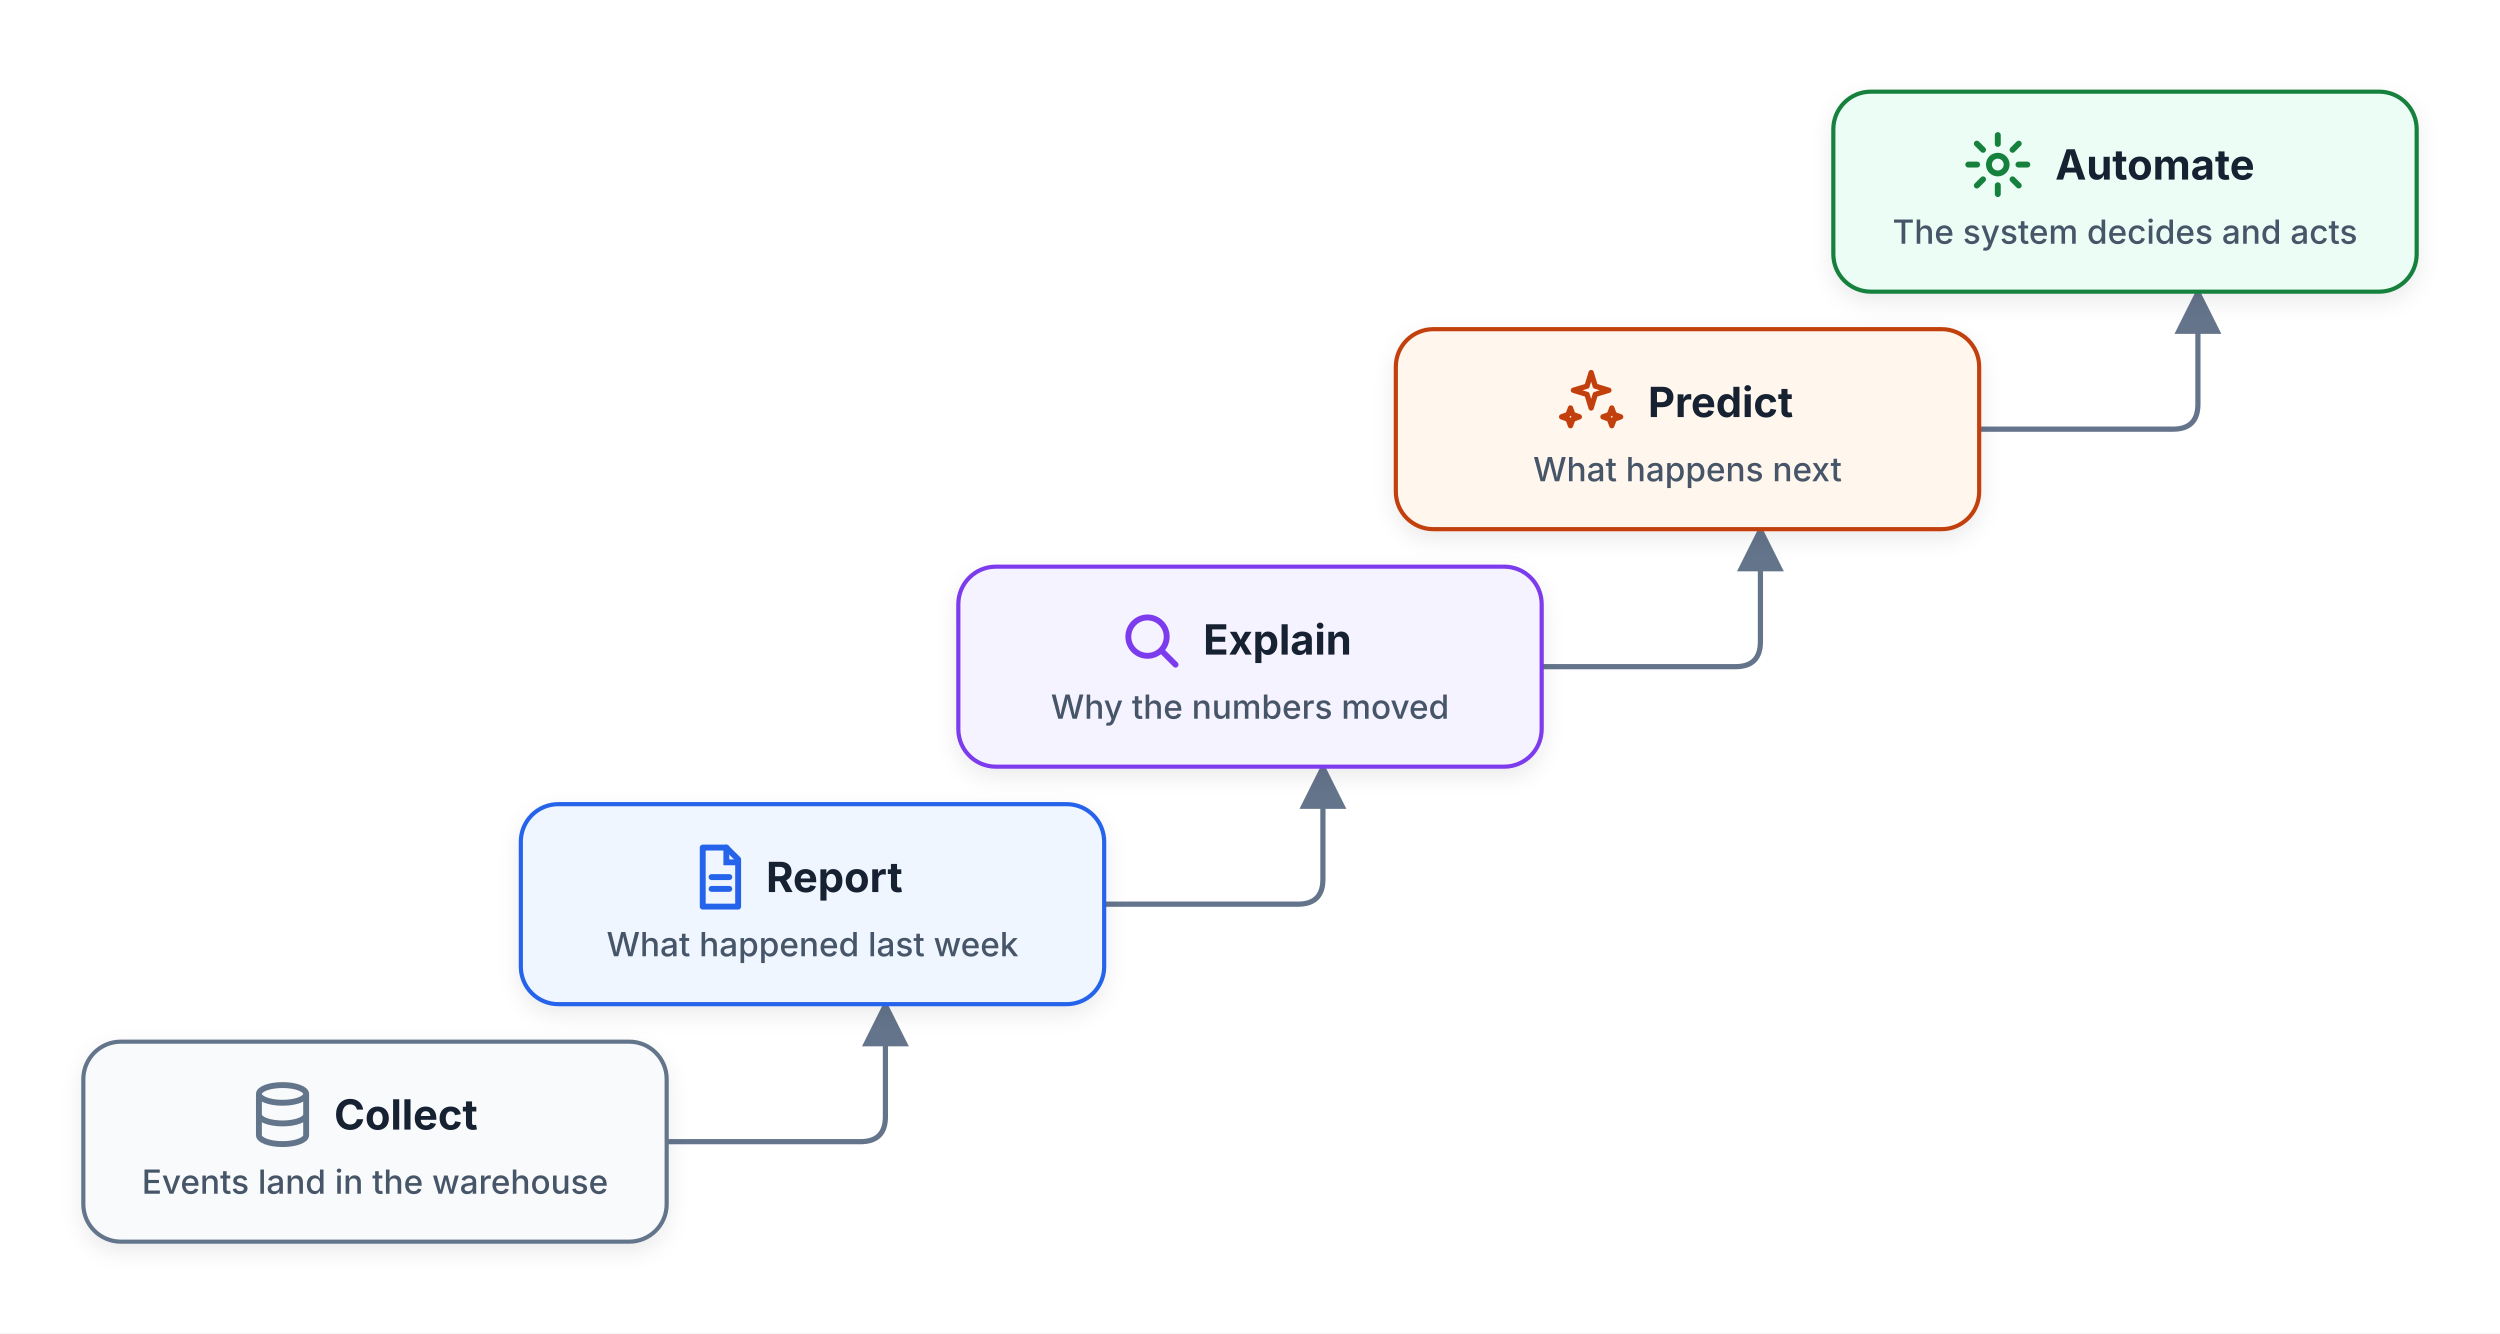
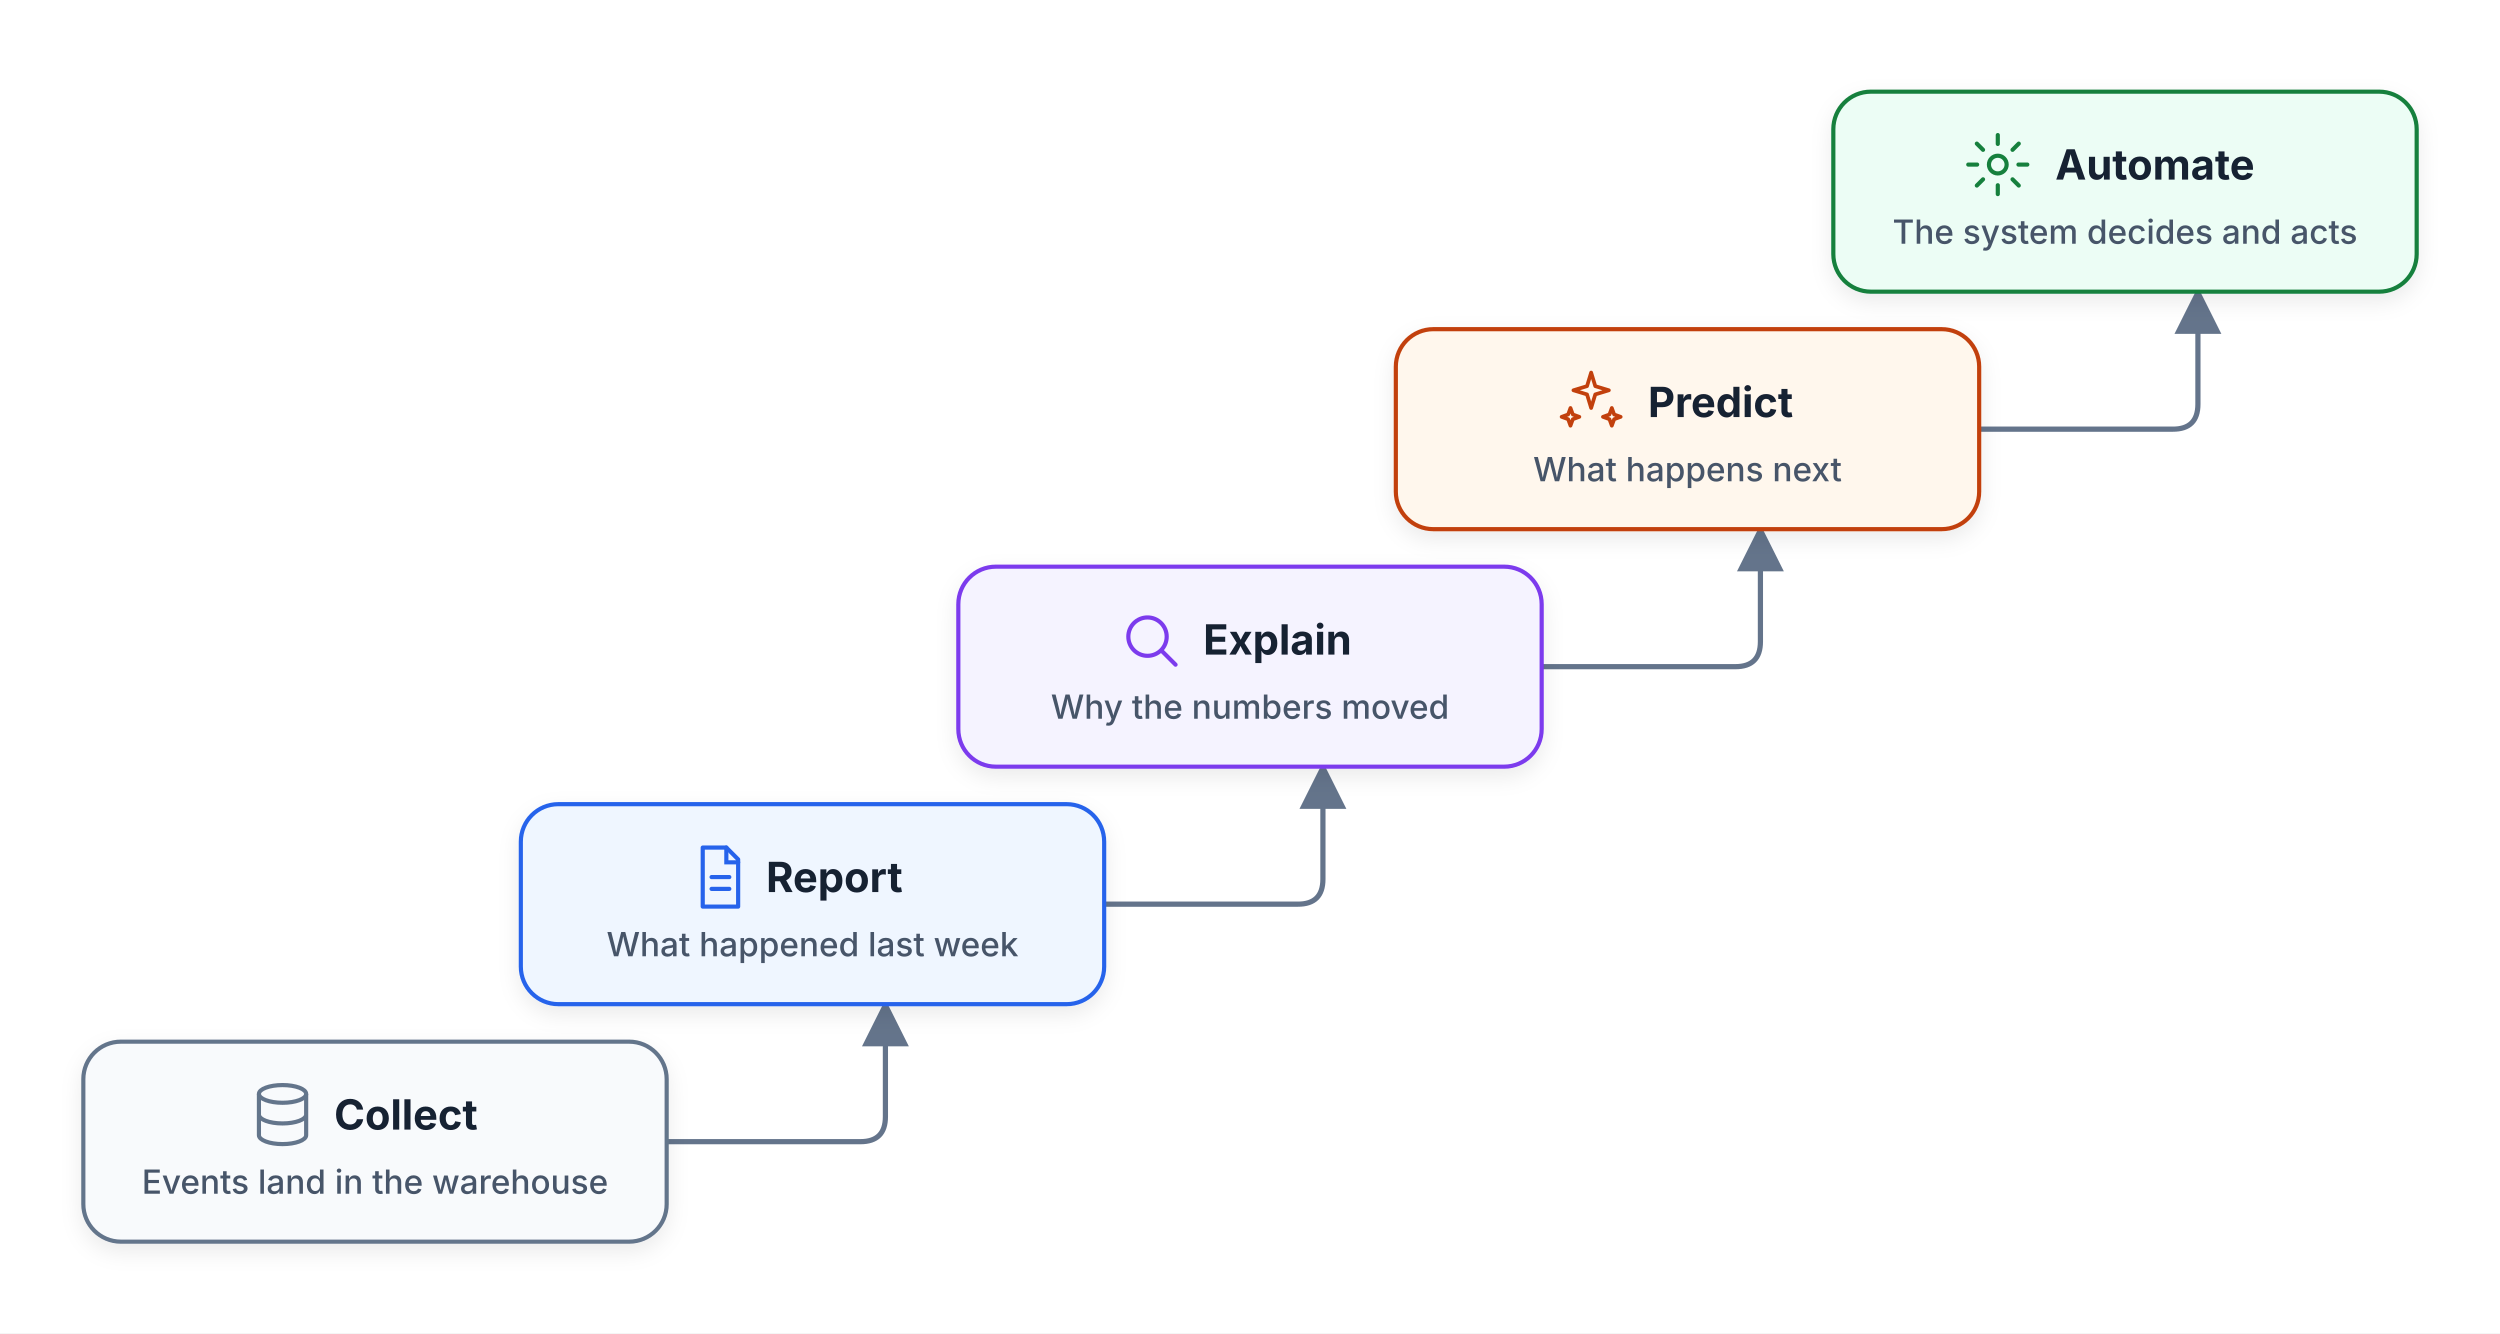
<svg xmlns="http://www.w3.org/2000/svg" width="1200" height="640" viewBox="0 0 1200 640" role="img" aria-labelledby="title desc">
  <defs>
    <filter id="shadow" x="-20%" y="-20%" width="140%" height="150%">
      <feDropShadow dx="0" dy="4" stdDeviation="5" flood-color="#0f172a" flood-opacity="0.08" />
    </filter>
    <marker id="arrow-purple" viewBox="0 0 10 10" refX="9" refY="5" markerWidth="9" markerHeight="9" orient="auto">
      <path d="M0 0 10 5 0 10Z" fill="#7c3aed" />
    </marker>
    <marker id="arrow-blue" viewBox="0 0 10 10" refX="9" refY="5" markerWidth="9" markerHeight="9" orient="auto">
      <path d="M0 0 10 5 0 10Z" fill="#2563eb" />
    </marker>
    <marker id="arrow-amber" viewBox="0 0 10 10" refX="9" refY="5" markerWidth="9" markerHeight="9" orient="auto">
      <path d="M0 0 10 5 0 10Z" fill="#c2410c" />
    </marker>
    <marker id="arrow-green" viewBox="0 0 10 10" refX="9" refY="5" markerWidth="9" markerHeight="9" orient="auto">
      <path d="M0 0 10 5 0 10Z" fill="#15803d" />
    </marker>
    <marker id="arrow-red" viewBox="0 0 10 10" refX="9" refY="5" markerWidth="9" markerHeight="9" orient="auto">
      <path d="M0 0 10 5 0 10Z" fill="#dc2626" />
    </marker>
    <marker id="arrow-gray" viewBox="0 0 10 10" refX="9" refY="5" markerWidth="9" markerHeight="9" orient="auto">
      <path d="M0 0 10 5 0 10Z" fill="#64748b" />
    </marker>
    <symbol id="icon-database" viewBox="0 0 24 24">
      <ellipse cx="12" cy="5" rx="8" ry="3" fill="none" stroke="currentColor" stroke-width="2" />
      <path d="M4 5v7c0 1.66 3.58 3 8 3s8-1.34 8-3V5M4 12v7c0 1.66 3.58 3 8 3s8-1.34 8-3v-7" fill="none" stroke="currentColor" stroke-width="2" />
    </symbol>
    <symbol id="icon-document" viewBox="0 0 24 24">
      <path d="M6 2h8l4 4v16H6Z" fill="none" stroke="currentColor" stroke-width="2" stroke-linejoin="round" />
      <path d="M14 2v5h4M9 12h6M9 16h6" fill="none" stroke="currentColor" stroke-width="2" stroke-linecap="round" />
    </symbol>
    <symbol id="icon-search" viewBox="0 0 24 24">
      <circle cx="11" cy="11" r="6.5" fill="none" stroke="currentColor" stroke-width="2" />
      <path d="m16 16 4.5 4.5" fill="none" stroke="currentColor" stroke-width="2" stroke-linecap="round" />
    </symbol>
    <symbol id="icon-settings" viewBox="0 0 24 24">
      <circle cx="12" cy="12" r="3" fill="none" stroke="currentColor" stroke-width="2" />
      <path d="M12 2v3M12 19v3M2 12h3M19 12h3M4.9 4.9 7 7M17 17l2.1 2.1M19.1 4.9 17 7M7 17l-2.1 2.1" fill="none" stroke="currentColor" stroke-width="2" stroke-linecap="round" />
    </symbol>
    <symbol id="icon-sparkles" viewBox="0 0 24 24">
      <path d="m12 2 1.4 4.6L18 8l-4.6 1.4L12 14l-1.4-4.6L6 8l4.6-1.4ZM19 14l.8 2.2L22 17l-2.2.8L19 20l-.8-2.2L16 17l2.2-.8ZM5 14l.8 2.2L8 17l-2.2.8L5 20l-.8-2.2L2 17l2.2-.8Z" fill="none" stroke="currentColor" stroke-width="1.8" stroke-linejoin="round" />
    </symbol>
    <style>
      text { font-family: system-ui, -apple-system, BlinkMacSystemFont, "Segoe UI", sans-serif; fill: #172033; }
+       symbol [stroke] { vector-effect: non-scaling-stroke; }
      .node rect { stroke-width: 2; }
+       .node-boundary rect { stroke-width: 2; stroke-dasharray: 8 8; }
+       .boundary-title { font-size: 16px; font-weight: 750; text-anchor: start; }
      .node-title { font-size: 20px; font-weight: 750; text-anchor: middle; }
      .node-title.icon-copy { text-anchor: start; }
      .node-subtitle { font-size: 16px; font-weight: 500; fill: #475569; text-anchor: middle; }
      .eyebrow { font-size: 13px; font-weight: 750; letter-spacing: 1px; fill: #475569; text-anchor: middle; }
      .mention-icon { font-size: 27px; font-weight: 750; text-anchor: middle; }
      .standalone-mention { font-size: 52px; font-weight: 750; text-anchor: middle; }
      .icon-node-title { font-size: 16px; font-weight: 750; text-anchor: middle; }
      .edge { fill: none; stroke-width: 2.5; stroke-linecap: round; stroke-linejoin: round; }
      .edge-label rect { stroke-width: 2; }
      .edge-label text { font-size: 14px; font-weight: 750; text-anchor: middle; dominant-baseline: central; }
      .divider { stroke: #cbd5e1; stroke-width: 2; stroke-dasharray: 6 8; stroke-linecap: round; }
      .center-annotation { fill: #f1f5f9; stroke: none; }
      .center-title { font-weight: 800; letter-spacing: 0.08em; fill: #334155; text-anchor: middle; }
      .center-detail { font-weight: 600; fill: #475569; text-anchor: middle; }
    </style>
  </defs>
  <rect width="1200" height="640" fill="#ffffff" />
  <path class="edge" d="M320 548H413Q425 548 425 536V482" stroke="#64748b" marker-end="url(#arrow-gray)" />
  <path class="edge" d="M530 434H623Q635 434 635 422V368" stroke="#64748b" marker-end="url(#arrow-gray)" />
  <path class="edge" d="M740 320H833Q845 320 845 308V254" stroke="#64748b" marker-end="url(#arrow-gray)" />
  <path class="edge" d="M950 206H1043Q1055 206 1055 194V140" stroke="#64748b" marker-end="url(#arrow-gray)" />
  <g class="node node-gray" transform="translate(40 500)" filter="url(#shadow)">
    <rect width="280" height="96" rx="18" fill="#f8fafc" stroke="#64748b" />
    <use href="#icon-database" x="78.62" y="18" width="34" height="34" color="#64748b" />
    <text class="node-title icon-copy" x="120.38" y="42.2" font-size="20">Collect</text>
    <text class="node-subtitle" x="140" y="73" font-size="16">Events land in the warehouse</text>
  </g>
  <g class="node node-blue" transform="translate(250 386)" filter="url(#shadow)">
    <rect width="280" height="96" rx="18" fill="#eff6ff" stroke="#2563eb" />
    <use href="#icon-document" x="78.81" y="18" width="34" height="34" color="#2563eb" />
    <text class="node-title icon-copy" x="117.74" y="42.2" font-size="20">Report</text>
    <text class="node-subtitle" x="140" y="73" font-size="16">What happened last week</text>
  </g>
  <g class="node node-purple" transform="translate(460 272)" filter="url(#shadow)">
    <rect width="280" height="96" rx="18" fill="#f5f3ff" stroke="#7c3aed" />
    <use href="#icon-search" x="75.22" y="18" width="34" height="34" color="#7c3aed" />
    <text class="node-title icon-copy" x="117.55" y="42.2" font-size="20">Explain</text>
    <text class="node-subtitle" x="140" y="73" font-size="16">Why the numbers moved</text>
  </g>
  <g class="node node-amber" transform="translate(670 158)" filter="url(#shadow)">
    <rect width="280" height="96" rx="18" fill="#fff7ed" stroke="#c2410c" />
    <use href="#icon-sparkles" x="76.75" y="18" width="34" height="34" color="#c2410c" />
    <text class="node-title icon-copy" x="121.05" y="42.2" font-size="20">Predict</text>
    <text class="node-subtitle" x="140" y="73" font-size="16">What happens next</text>
  </g>
  <g class="node node-green" transform="translate(880 44)" filter="url(#shadow)">
    <rect width="280" height="96" rx="18" fill="#ecfdf5" stroke="#15803d" />
    <use href="#icon-settings" x="61.94" y="18" width="34" height="34" color="#15803d" />
    <text class="node-title icon-copy" x="106.51" y="42.2" font-size="20">Automate</text>
    <text class="node-subtitle" x="140" y="73" font-size="16">The system decides and acts</text>
  </g>
</svg>
